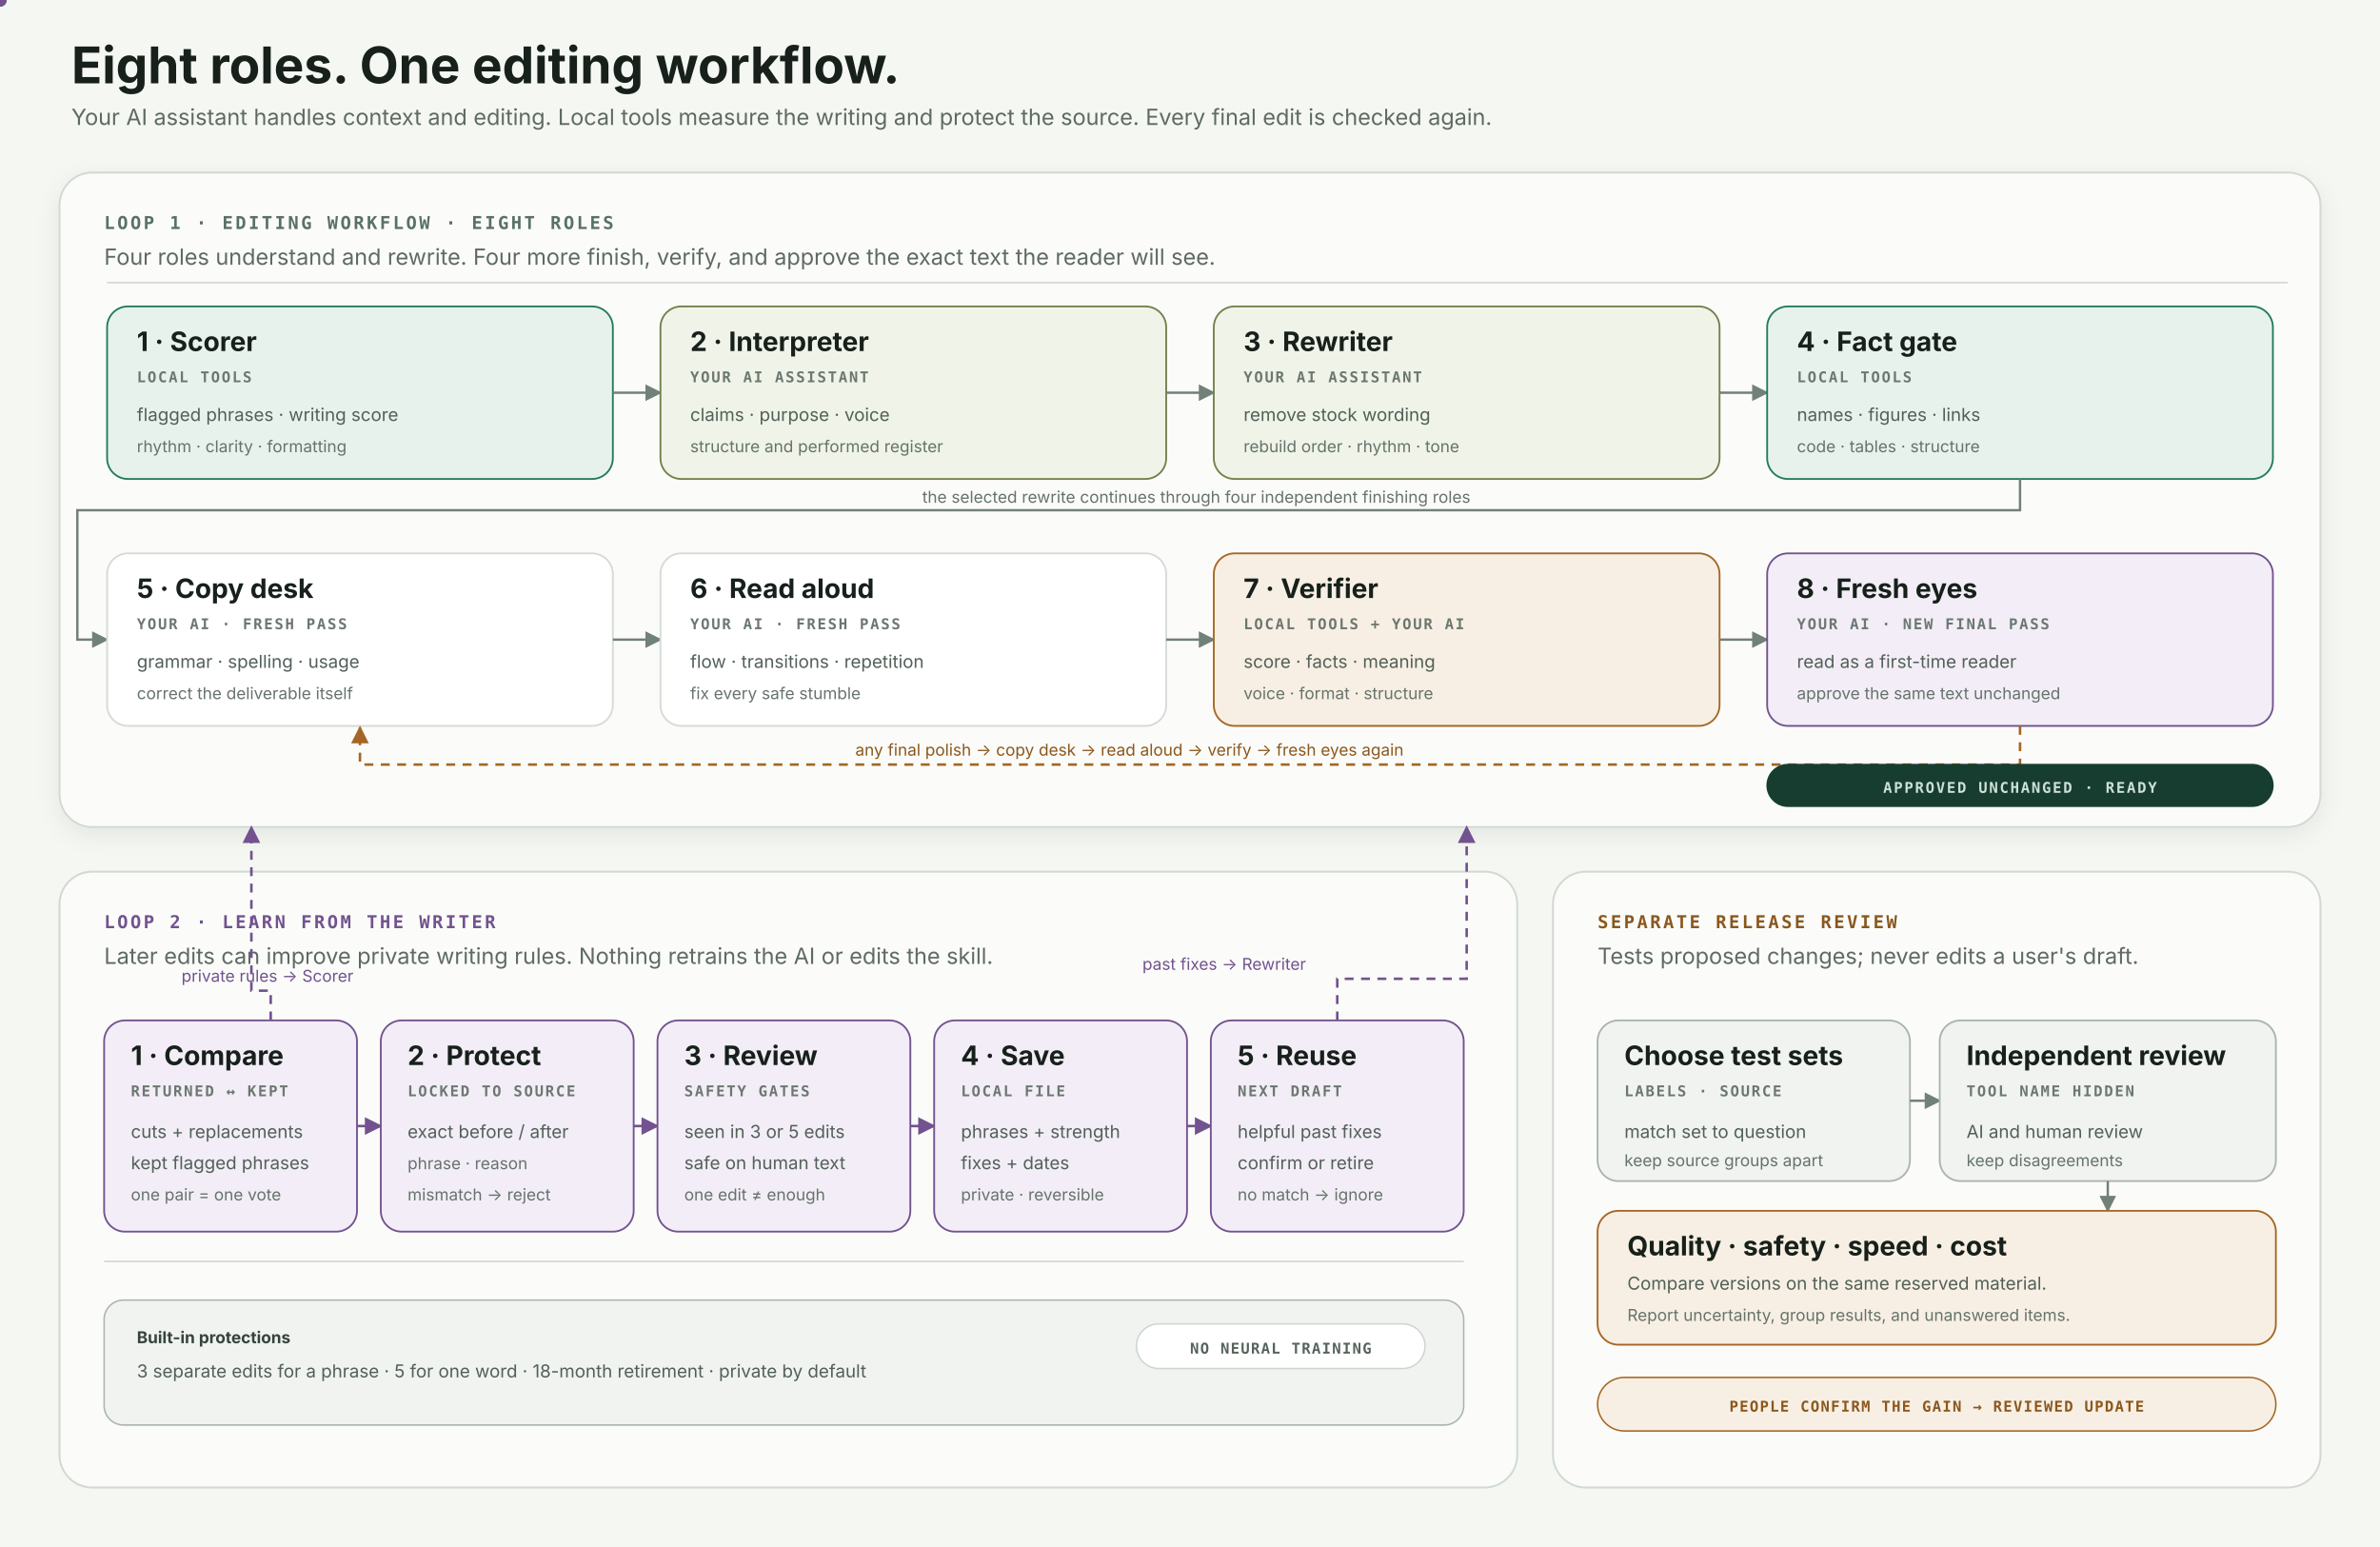
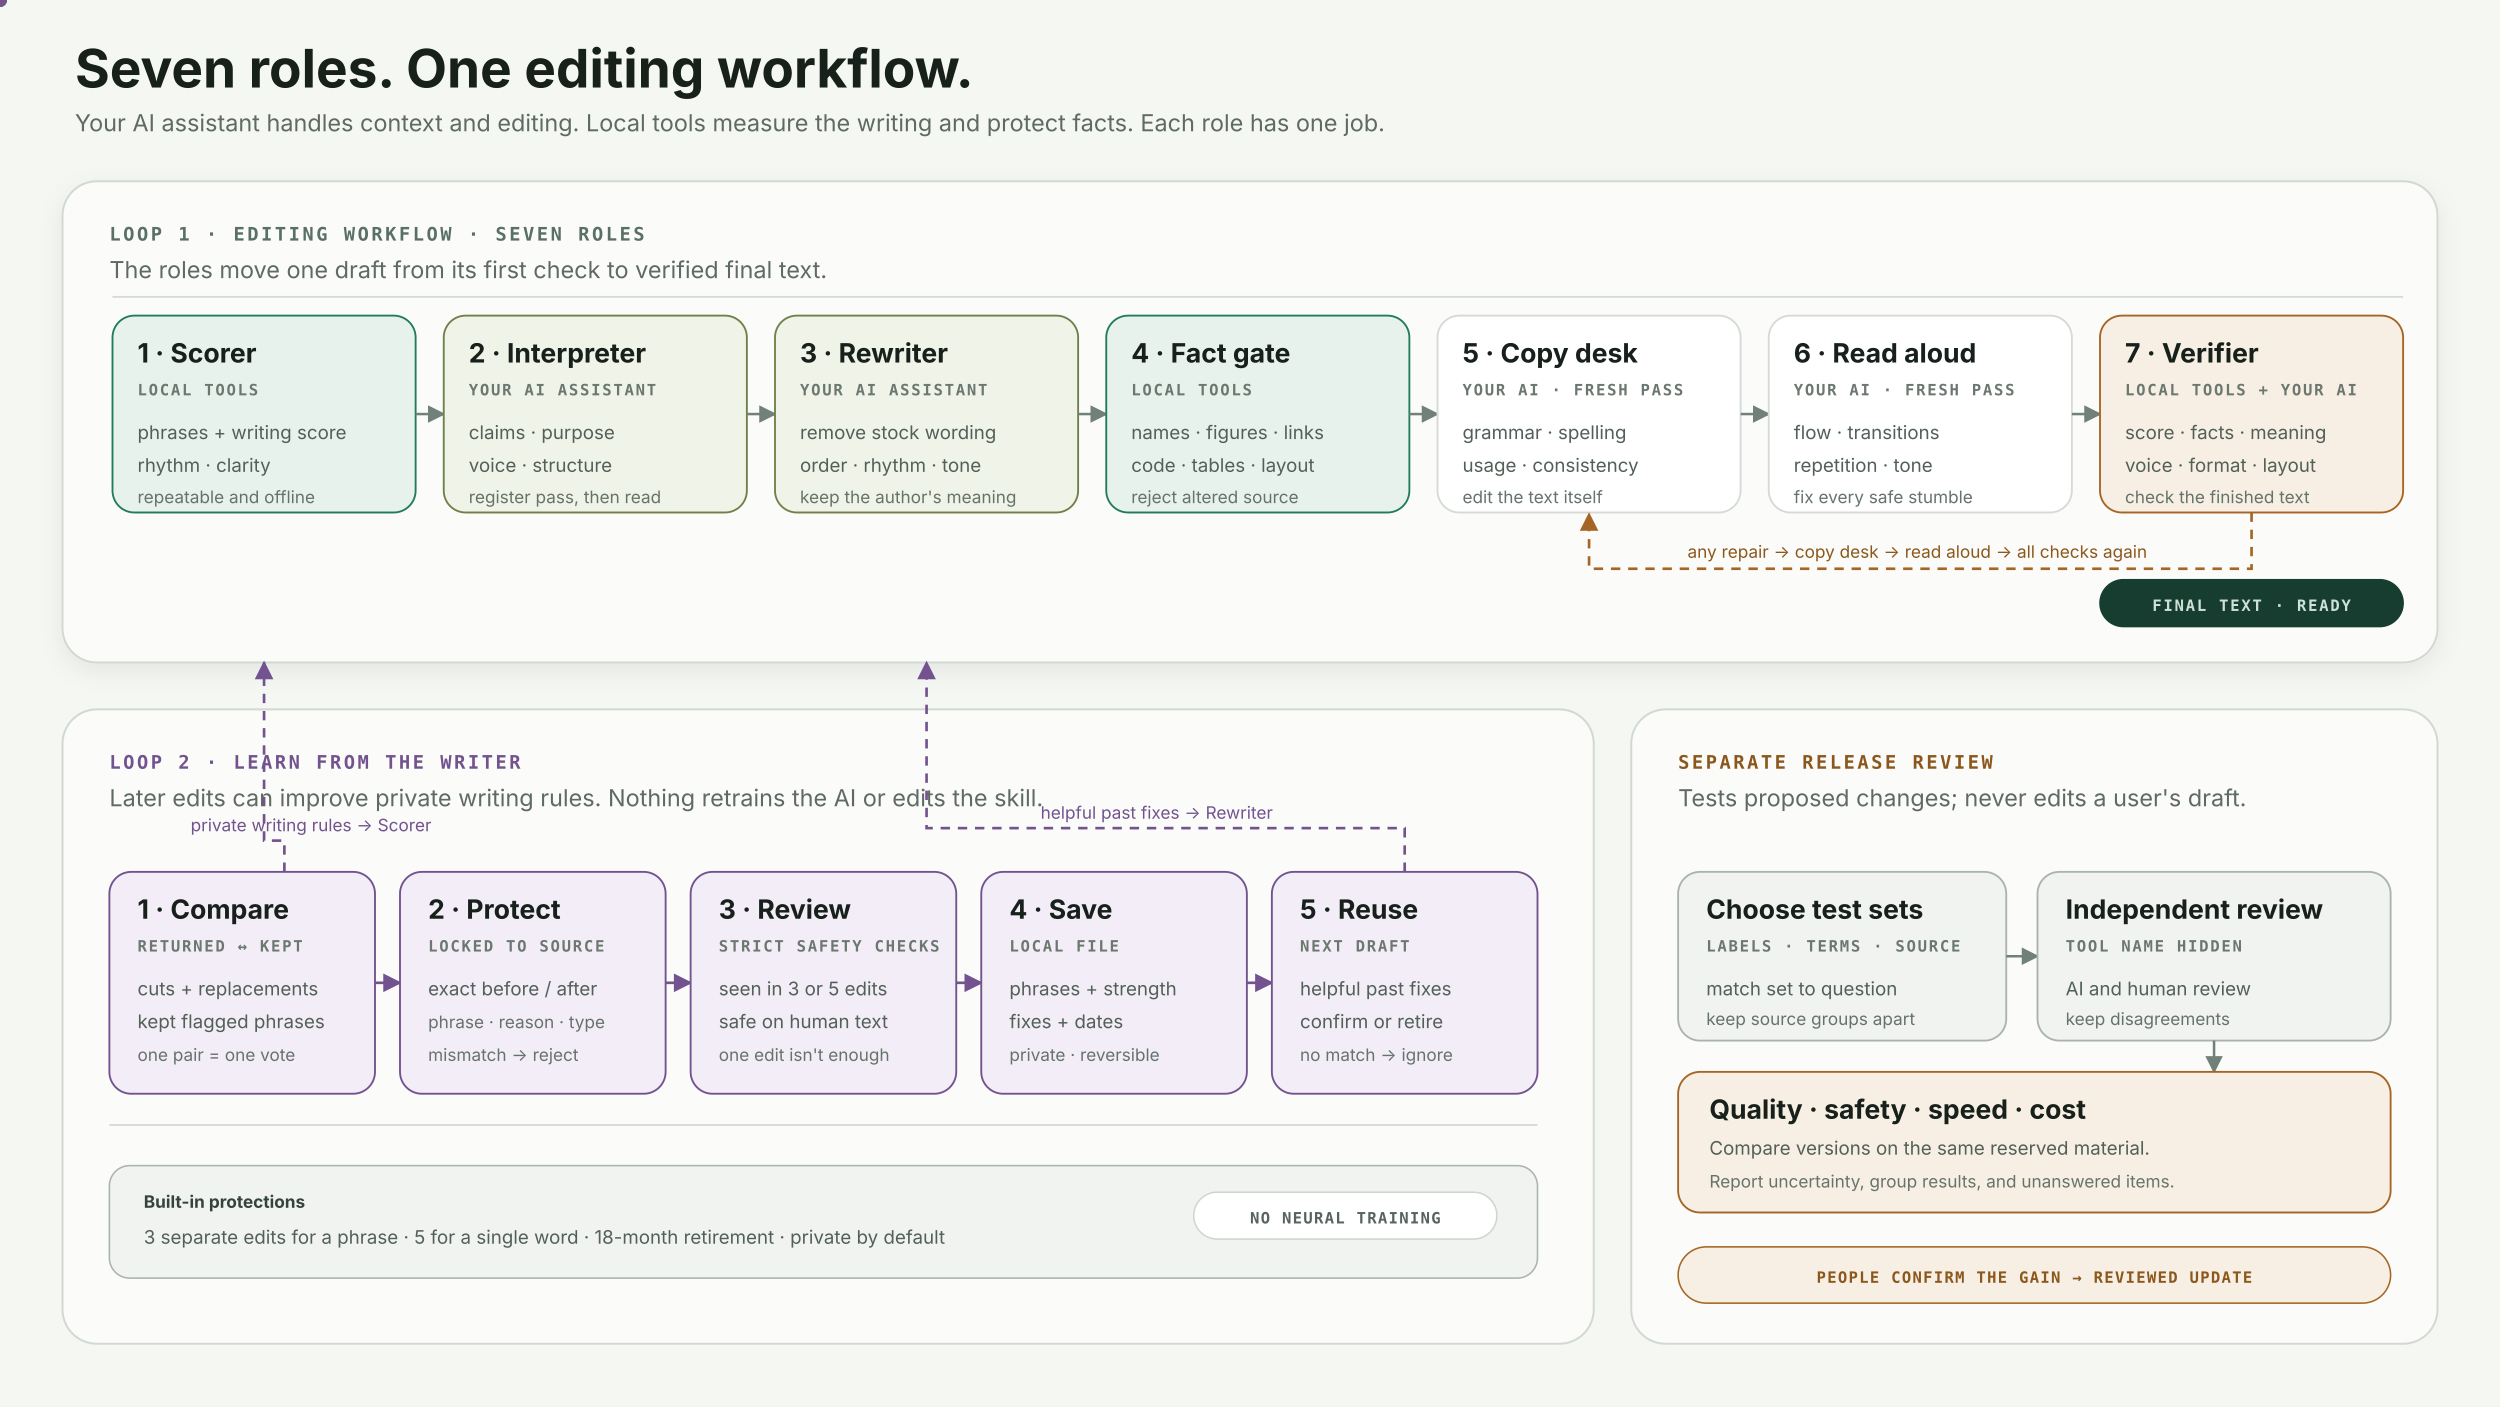
- <svg xmlns="http://www.w3.org/2000/svg" viewBox="0 0 1600 1040" width="1600" height="1040" font-family="Helvetica,Arial,sans-serif" role="img" aria-labelledby="title desc" aria-label="Zero Slop uses eight roles in one editing workflow. Local tools score the draft and protect source details. The user's AI assistant interprets, rewrites, copy edits, and reads the text aloud. Local tools and the assistant verify it. A separate fresh-eyes finalizer reads the verified text as a first-time reader. If it changes anything, copy editing, read-aloud review, verification, and fresh-eyes review all run again. Later writer edits can improve private writing rules after safety checks. A separate release review tests quality, safety, speed, and cost. No neural training occurs automatically.">
+ <svg xmlns="http://www.w3.org/2000/svg" viewBox="0 0 1600 900" width="1600" height="900" font-family="Helvetica,Arial,sans-serif" role="img" aria-labelledby="title desc" aria-label="Zero Slop uses seven roles in one editing workflow. Local tools score the draft. The user's existing AI assistant, powered by Claude, GPT, or another compatible model, interprets and rewrites it. Local tools protect names, numbers, quotations, and links. Fresh AI passes copy edit and read the text aloud. Local tools and the AI assistant verify the exact final text. Later writer edits can improve private writing rules after strict safety checks. A separate release review tests quality, safety, speed, and cost. No neural training occurs automatically.">
  <defs>
    <marker id="arrow" viewBox="0 0 10 10" refX="9" refY="5" markerWidth="7" markerHeight="7" orient="auto-start-reverse">
      <path d="M0 0 10 5 0 10Z" fill="#718078" />
    </marker>
    <marker id="amberArrow" viewBox="0 0 10 10" refX="9" refY="5" markerWidth="7" markerHeight="7" orient="auto-start-reverse">
      <path d="M0 0 10 5 0 10Z" fill="#A56625" />
    </marker>
    <marker id="purpleArrow" viewBox="0 0 10 10" refX="9" refY="5" markerWidth="7" markerHeight="7" orient="auto-start-reverse">
      <path d="M0 0 10 5 0 10Z" fill="#72528F" />
    </marker>
    <filter id="softShadow" x="-20%" y="-20%" width="140%" height="140%">
      <feDropShadow dx="0" dy="5" stdDeviation="8" flood-color="#17221C" flood-opacity=".07" />
    </filter>
    <style>
-       .grt{fill:#F5F7F3}.grp{fill:#FBFCF9;stroke:#D2D9D2;stroke-width:1.3}.grl{fill:#F0F3F0;stroke:#AAB4AC}.node{fill:#FFF;stroke:#D4DBD4;stroke-width:1.2}.green{fill:#E8F2EC;stroke:#227B5B}.olive{fill:#EFF3E8;stroke:#71804B}.amber{fill:#F7EFE3;stroke:#A56625}.purple{fill:#F2EDF6;stroke:#72528F}.slate{fill:#F0F3F0;stroke:#AAB4AC}.output{fill:#173D30;stroke:#173D30}.title{font:700 34px -apple-system,BlinkMacSystemFont,"Segoe UI",sans-serif;fill:#17201B}.dek{font:400 15px -apple-system,BlinkMacSystemFont,"Segoe UI",sans-serif;fill:#5E6A63}.eyebrow{font:700 12px ui-monospace,SFMono-Regular,Menlo,monospace;letter-spacing:1.6px;fill:#597067}.eyebrowPurple{font:700 12px ui-monospace,SFMono-Regular,Menlo,monospace;letter-spacing:1.6px;fill:#72528F}.eyebrowAmber{font:700 12px ui-monospace,SFMono-Regular,Menlo,monospace;letter-spacing:1.6px;fill:#8B571D}.stage{font:700 18px -apple-system,BlinkMacSystemFont,"Segoe UI",sans-serif;fill:#17201B}.role{font:700 10px ui-monospace,SFMono-Regular,Menlo,monospace;letter-spacing:1.1px;fill:#6B776F}.body{font:400 12px -apple-system,BlinkMacSystemFont,"Segoe UI",sans-serif;fill:#526058}.small{font:400 11px -apple-system,BlinkMacSystemFont,"Segoe UI",sans-serif;fill:#66736B}.smallStrong{font:700 11px -apple-system,BlinkMacSystemFont,"Segoe UI",sans-serif;fill:#35433B}.whiteLabel{font:700 10px ui-monospace,SFMono-Regular,Menlo,monospace;letter-spacing:1.1px;fill:#CDE1D7}.ln{fill:none;stroke:#718078;stroke-width:1.6}.rp{fill:none;stroke:#A56625;stroke-width:1.7;stroke-dasharray:6 5}.lp{fill:none;stroke:#72528F;stroke-width:1.7;stroke-dasharray:6 5}.rail{fill:none;stroke:#D4DBD4;stroke-width:1.2}.badge{fill:#FFF;stroke:#CED6CF;stroke-width:1}.badgeText{font:700 10px ui-monospace,SFMono-Regular,Menlo,monospace;letter-spacing:.8px;fill:#56645C}.purpleText{fill:#72528F}.amberText{fill:#8B571D}
+       .grt{fill:#F5F7F3}.grp{fill:#FBFCF9;stroke:#D2D9D2;stroke-width:1.3}.grl{fill:#F0F3F0;stroke:#AAB4AC}.node{fill:#FFFFFF;stroke:#D4DBD4;stroke-width:1.2}.green{fill:#E8F2EC;stroke:#227B5B}.olive{fill:#EFF3E8;stroke:#71804B}.amber{fill:#F7EFE3;stroke:#A56625}.purple{fill:#F2EDF6;stroke:#72528F}.slate{fill:#F0F3F0;stroke:#AAB4AC}.output{fill:#173D30;stroke:#173D30}.title{font:700 34px -apple-system,BlinkMacSystemFont,"Segoe UI",sans-serif;font-size:34px;fill:#17201B}.dek{font:400 15px -apple-system,BlinkMacSystemFont,"Segoe UI",sans-serif;font-size:15px;fill:#5E6A63}.eyebrow{font:700 12px ui-monospace,SFMono-Regular,Menlo,monospace;font-size:12px;letter-spacing:1.6px;fill:#597067}.eyebrowPurple{font:700 12px ui-monospace,SFMono-Regular,Menlo,monospace;font-size:12px;letter-spacing:1.6px;fill:#72528F}.eyebrowAmber{font:700 12px ui-monospace,SFMono-Regular,Menlo,monospace;font-size:12px;letter-spacing:1.6px;fill:#8B571D}.stage{font:700 17px -apple-system,BlinkMacSystemFont,"Segoe UI",sans-serif;font-size:17px;fill:#17201B}.role{font:700 10px ui-monospace,SFMono-Regular,Menlo,monospace;font-size:10px;letter-spacing:1.1px;fill:#6B776F}.body{font:400 12px -apple-system,BlinkMacSystemFont,"Segoe UI",sans-serif;font-size:12px;fill:#526058}.small{font:400 11px -apple-system,BlinkMacSystemFont,"Segoe UI",sans-serif;font-size:11px;fill:#66736B}.smallStrong{font:700 11px -apple-system,BlinkMacSystemFont,"Segoe UI",sans-serif;font-size:11px;fill:#35433B}.whiteLabel{font:700 10px ui-monospace,SFMono-Regular,Menlo,monospace;font-size:10px;letter-spacing:1.1px;fill:#CDE1D7}.ln{fill:none;stroke:#718078;stroke-width:1.6}.rp{fill:none;stroke:#A56625;stroke-width:1.7;stroke-dasharray:6 5}.lp{fill:none;stroke:#72528F;stroke-width:1.7;stroke-dasharray:6 5}.rail{fill:none;stroke:#D4DBD4;stroke-width:1.2}.badge{fill:#FFFFFF;stroke:#CED6CF;stroke-width:1}.badgeText{font:700 10px ui-monospace,SFMono-Regular,Menlo,monospace;font-size:10px;letter-spacing:.8px;fill:#56645C}.purpleText{fill:#72528F}.amberText{fill:#8B571D}
      @media (prefers-reduced-motion:reduce){.motion{display:none}}
      @media (prefers-color-scheme:dark){#background{fill:#101512}.grt{fill:#101512}.grp{fill:#171D18;stroke:#374139}.grl{fill:#1D231E;stroke:#4C574F}.node{fill:#1C231E;stroke:#3B463E}.green{fill:#142A21;stroke:#42A57B}.olive{fill:#242A1B;stroke:#94A561}.amber{fill:#302316;stroke:#C58A43}.purple{fill:#251D2B;stroke:#9D78B7}.slate{fill:#1D231E;stroke:#4C574F}.title,.stage{fill:#EEF3EF}.dek,.body,.small{fill:#AEB9B1}.eyebrow,.role,.badgeText{fill:#9EACA3}.smallStrong{fill:#D7DFD9}.badge{fill:#202721;stroke:#465149}.ln{stroke:#7D8A81}.rp{stroke:#C58A43}.lp{stroke:#9D78B7}.amberText{fill:#D4A05F}.purpleText{fill:#B899CC}}
    </style>
  </defs>
-   <rect id="background" width="1600" height="1040" class="grt" />
-   <text x="48" y="56" class="title">Eight roles. One editing workflow.</text>
-   <text x="48" y="84" class="dek">Your AI assistant handles context and editing. Local tools measure the writing and protect the source. Every final edit is checked again.</text>
-   <rect x="40" y="116" width="1520" height="440" rx="22" class="grp" filter="url(#softShadow)" />
-   <text x="70" y="154" class="eyebrow">LOOP 1 · EDITING WORKFLOW · EIGHT ROLES</text>
-   <text x="70" y="178" class="dek">Four roles understand and rewrite. Four more finish, verify, and approve the exact text the reader will see.</text>
+   <rect id="background" width="1600" height="900" class="grt" />
+   <text x="48" y="56" class="title">Seven roles. One editing workflow.</text>
+   <text x="48" y="84" class="dek">Your AI assistant handles context and editing. Local tools measure the writing and protect facts. Each role has one job.</text>
+   <rect x="40" y="116" width="1520" height="308" rx="22" class="grp" filter="url(#softShadow)" />
+   <text x="70" y="154" class="eyebrow">LOOP 1 · EDITING WORKFLOW · SEVEN ROLES</text>
+   <text x="70" y="178" class="dek">The roles move one draft from its first check to verified final text.</text>
  <path d="M72 190H1538" class="rail" />
  <circle r="4.5" fill="#227B5B" class="motion">
-     <animateMotion dur="9s" repeatCount="indefinite" path="M72 190H1538" />
+     <animateMotion dur="8s" repeatCount="indefinite" path="M72 190H1538" />
  </circle>
-   <rect x="72" y="206" width="340" height="116" rx="14" class="node green" />
-   <text x="92" y="236" class="stage">1 · Scorer</text>
-   <text x="92" y="257" class="role">LOCAL TOOLS</text>
-   <text x="92" y="283" class="body">flagged phrases · writing score</text>
-   <text x="92" y="304" class="small">rhythm · clarity · formatting</text>
-   <path d="M412 264H444" class="ln" marker-end="url(#arrow)" />
-   <rect x="444" y="206" width="340" height="116" rx="14" class="node olive" />
-   <text x="464" y="236" class="stage">2 · Interpreter</text>
-   <text x="464" y="257" class="role">YOUR AI ASSISTANT</text>
-   <text x="464" y="283" class="body">claims · purpose · voice</text>
-   <text x="464" y="304" class="small">structure and performed register</text>
-   <path d="M784 264H816" class="ln" marker-end="url(#arrow)" />
-   <rect x="816" y="206" width="340" height="116" rx="14" class="node olive" />
-   <text x="836" y="236" class="stage">3 · Rewriter</text>
-   <text x="836" y="257" class="role">YOUR AI ASSISTANT</text>
-   <text x="836" y="283" class="body">remove stock wording</text>
-   <text x="836" y="304" class="small">rebuild order · rhythm · tone</text>
-   <path d="M1156 264H1188" class="ln" marker-end="url(#arrow)" />
-   <rect x="1188" y="206" width="340" height="116" rx="14" class="node green" />
-   <text x="1208" y="236" class="stage">4 · Fact gate</text>
-   <text x="1208" y="257" class="role">LOCAL TOOLS</text>
-   <text x="1208" y="283" class="body">names · figures · links</text>
-   <text x="1208" y="304" class="small">code · tables · structure</text>
-   <path d="M1358 322V343H52V430H72" class="ln" marker-end="url(#arrow)" />
-   <text x="620" y="338" class="small">the selected rewrite continues through four independent finishing roles</text>
-   <rect x="72" y="372" width="340" height="116" rx="14" class="node" />
-   <text x="92" y="402" class="stage">5 · Copy desk</text>
-   <text x="92" y="423" class="role">YOUR AI · FRESH PASS</text>
-   <text x="92" y="449" class="body">grammar · spelling · usage</text>
-   <text x="92" y="470" class="small">correct the deliverable itself</text>
-   <path d="M412 430H444" class="ln" marker-end="url(#arrow)" />
-   <rect x="444" y="372" width="340" height="116" rx="14" class="node" />
-   <text x="464" y="402" class="stage">6 · Read aloud</text>
-   <text x="464" y="423" class="role">YOUR AI · FRESH PASS</text>
-   <text x="464" y="449" class="body">flow · transitions · repetition</text>
-   <text x="464" y="470" class="small">fix every safe stumble</text>
-   <path d="M784 430H816" class="ln" marker-end="url(#arrow)" />
-   <rect x="816" y="372" width="340" height="116" rx="14" class="node amber" />
-   <text x="836" y="402" class="stage">7 · Verifier</text>
-   <text x="836" y="423" class="role">LOCAL TOOLS + YOUR AI</text>
-   <text x="836" y="449" class="body">score · facts · meaning</text>
-   <text x="836" y="470" class="small">voice · format · structure</text>
-   <path d="M1156 430H1188" class="ln" marker-end="url(#arrow)" />
-   <rect x="1188" y="372" width="340" height="116" rx="14" class="node purple" />
-   <text x="1208" y="402" class="stage">8 · Fresh eyes</text>
-   <text x="1208" y="423" class="role">YOUR AI · NEW FINAL PASS</text>
-   <text x="1208" y="449" class="body">read as a first-time reader</text>
-   <text x="1208" y="470" class="small">approve the same text unchanged</text>
-   <path d="M1358 488V514H242V489" class="rp" marker-end="url(#amberArrow)" />
-   <text x="575" y="508" class="small amberText">any final polish → copy desk → read aloud → verify → fresh eyes again</text>
-   <rect x="1188" y="514" width="340" height="28" rx="14" class="output" />
-   <text x="1358" y="533" text-anchor="middle" class="whiteLabel">APPROVED UNCHANGED · READY</text>
-   <rect x="40" y="586" width="980" height="414" rx="22" class="grp" />
-   <text x="70" y="624" class="eyebrowPurple">LOOP 2 · LEARN FROM THE WRITER</text>
-   <text x="70" y="648" class="dek">Later edits can improve private writing rules. Nothing retrains the AI or edits the skill.</text>
-   <rect x="70" y="686" width="170" height="142" rx="14" class="node purple" />
-   <text x="88" y="716" class="stage">1 · Compare</text>
-   <text x="88" y="737" class="role">RETURNED ↔ KEPT</text>
-   <text x="88" y="765" class="body">cuts + replacements</text>
-   <text x="88" y="786" class="body">kept flagged phrases</text>
-   <text x="88" y="807" class="small">one pair = one vote</text>
-   <path d="M240 757H256" class="lp" marker-end="url(#purpleArrow)" />
-   <rect x="256" y="686" width="170" height="142" rx="14" class="node purple" />
-   <text x="274" y="716" class="stage">2 · Protect</text>
-   <text x="274" y="737" class="role">LOCKED TO SOURCE</text>
-   <text x="274" y="765" class="body">exact before / after</text>
-   <text x="274" y="786" class="small">phrase · reason</text>
-   <text x="274" y="807" class="small">mismatch → reject</text>
-   <path d="M426 757H442" class="lp" marker-end="url(#purpleArrow)" />
-   <rect x="442" y="686" width="170" height="142" rx="14" class="node purple" />
-   <text x="460" y="716" class="stage">3 · Review</text>
-   <text x="460" y="737" class="role">SAFETY GATES</text>
-   <text x="460" y="765" class="body">seen in 3 or 5 edits</text>
-   <text x="460" y="786" class="body">safe on human text</text>
-   <text x="460" y="807" class="small">one edit ≠ enough</text>
-   <path d="M612 757H628" class="lp" marker-end="url(#purpleArrow)" />
-   <rect x="628" y="686" width="170" height="142" rx="14" class="node purple" />
-   <text x="646" y="716" class="stage">4 · Save</text>
-   <text x="646" y="737" class="role">LOCAL FILE</text>
-   <text x="646" y="765" class="body">phrases + strength</text>
-   <text x="646" y="786" class="body">fixes + dates</text>
-   <text x="646" y="807" class="small">private · reversible</text>
-   <path d="M798 757H814" class="lp" marker-end="url(#purpleArrow)" />
-   <rect x="814" y="686" width="170" height="142" rx="14" class="node purple" />
-   <text x="832" y="716" class="stage">5 · Reuse</text>
-   <text x="832" y="737" class="role">NEXT DRAFT</text>
-   <text x="832" y="765" class="body">helpful past fixes</text>
-   <text x="832" y="786" class="body">confirm or retire</text>
-   <text x="832" y="807" class="small">no match → ignore</text>
-   <path d="M182 686V666H169V556" class="lp" marker-end="url(#purpleArrow)" />
-   <text x="122" y="660" class="small purpleText">private rules → Scorer</text>
-   <path d="M899 686V658H986V556" class="lp" marker-end="url(#purpleArrow)" />
-   <text x="768" y="652" class="small purpleText">past fixes → Rewriter</text>
-   <path d="M70 848H984" class="rail" />
+   <rect x="72" y="202" width="194" height="126" rx="14" class="node green" />
+   <text x="88" y="232" class="stage">1 · Scorer</text>
+   <text x="88" y="253" class="role">LOCAL TOOLS</text>
+   <text x="88" y="281" class="body">phrases + writing score</text>
+   <text x="88" y="302" class="body">rhythm · clarity</text>
+   <text x="88" y="322" class="small">repeatable and offline</text>
+   <path d="M266 265H284" class="ln" marker-end="url(#arrow)" />
+   <rect x="284" y="202" width="194" height="126" rx="14" class="node olive" />
+   <text x="300" y="232" class="stage">2 · Interpreter</text>
+   <text x="300" y="253" class="role">YOUR AI ASSISTANT</text>
+   <text x="300" y="281" class="body">claims · purpose</text>
+   <text x="300" y="302" class="body">voice · structure</text>
+   <text x="300" y="322" class="small">register pass, then read</text>
+   <path d="M478 265H496" class="ln" marker-end="url(#arrow)" />
+   <rect x="496" y="202" width="194" height="126" rx="14" class="node olive" />
+   <text x="512" y="232" class="stage">3 · Rewriter</text>
+   <text x="512" y="253" class="role">YOUR AI ASSISTANT</text>
+   <text x="512" y="281" class="body">remove stock wording</text>
+   <text x="512" y="302" class="body">order · rhythm · tone</text>
+   <text x="512" y="322" class="small">keep the author's meaning</text>
+   <path d="M690 265H708" class="ln" marker-end="url(#arrow)" />
+   <rect x="708" y="202" width="194" height="126" rx="14" class="node green" />
+   <text x="724" y="232" class="stage">4 · Fact gate</text>
+   <text x="724" y="253" class="role">LOCAL TOOLS</text>
+   <text x="724" y="281" class="body">names · figures · links</text>
+   <text x="724" y="302" class="body">code · tables · layout</text>
+   <text x="724" y="322" class="small">reject altered source</text>
+   <path d="M902 265H920" class="ln" marker-end="url(#arrow)" />
+   <rect x="920" y="202" width="194" height="126" rx="14" class="node" />
+   <text x="936" y="232" class="stage">5 · Copy desk</text>
+   <text x="936" y="253" class="role">YOUR AI · FRESH PASS</text>
+   <text x="936" y="281" class="body">grammar · spelling</text>
+   <text x="936" y="302" class="body">usage · consistency</text>
+   <text x="936" y="322" class="small">edit the text itself</text>
+   <path d="M1114 265H1132" class="ln" marker-end="url(#arrow)" />
+   <rect x="1132" y="202" width="194" height="126" rx="14" class="node" />
+   <text x="1148" y="232" class="stage">6 · Read aloud</text>
+   <text x="1148" y="253" class="role">YOUR AI · FRESH PASS</text>
+   <text x="1148" y="281" class="body">flow · transitions</text>
+   <text x="1148" y="302" class="body">repetition · tone</text>
+   <text x="1148" y="322" class="small">fix every safe stumble</text>
+   <path d="M1326 265H1344" class="ln" marker-end="url(#arrow)" />
+   <rect x="1344" y="202" width="194" height="126" rx="14" class="node amber" />
+   <text x="1360" y="232" class="stage">7 · Verifier</text>
+   <text x="1360" y="253" class="role">LOCAL TOOLS + YOUR AI</text>
+   <text x="1360" y="281" class="body">score · facts · meaning</text>
+   <text x="1360" y="302" class="body">voice · format · layout</text>
+   <text x="1360" y="322" class="small">check the finished text</text>
+   <path d="M1441 328V364H1017V329" class="rp" marker-end="url(#amberArrow)" />
+   <text x="1080" y="357" class="small amberText">any repair → copy desk → read aloud → all checks again</text>
+   <rect x="1344" y="371" width="194" height="30" rx="15" class="output" />
+   <text x="1441" y="391" text-anchor="middle" class="whiteLabel">FINAL TEXT · READY</text>
+   <rect x="40" y="454" width="980" height="406" rx="22" class="grp" />
+   <text x="70" y="492" class="eyebrowPurple">LOOP 2 · LEARN FROM THE WRITER</text>
+   <text x="70" y="516" class="dek">Later edits can improve private writing rules. Nothing retrains the AI or edits the skill.</text>
+   <rect x="70" y="558" width="170" height="142" rx="14" class="node purple" />
+   <text x="88" y="588" class="stage">1 · Compare</text>
+   <text x="88" y="609" class="role">RETURNED ↔ KEPT</text>
+   <text x="88" y="637" class="body">cuts + replacements</text>
+   <text x="88" y="658" class="body">kept flagged phrases</text>
+   <text x="88" y="679" class="small">one pair = one vote</text>
+   <path d="M240 629H256" class="lp" marker-end="url(#purpleArrow)" />
+   <rect x="256" y="558" width="170" height="142" rx="14" class="node purple" />
+   <text x="274" y="588" class="stage">2 · Protect</text>
+   <text x="274" y="609" class="role">LOCKED TO SOURCE</text>
+   <text x="274" y="637" class="body">exact before / after</text>
+   <text x="274" y="658" class="small">phrase · reason · type</text>
+   <text x="274" y="679" class="small">mismatch → reject</text>
+   <path d="M426 629H442" class="lp" marker-end="url(#purpleArrow)" />
+   <rect x="442" y="558" width="170" height="142" rx="14" class="node purple" />
+   <text x="460" y="588" class="stage">3 · Review</text>
+   <text x="460" y="609" class="role">STRICT SAFETY CHECKS</text>
+   <text x="460" y="637" class="body">seen in 3 or 5 edits</text>
+   <text x="460" y="658" class="body">safe on human text</text>
+   <text x="460" y="679" class="small">one edit isn't enough</text>
+   <path d="M612 629H628" class="lp" marker-end="url(#purpleArrow)" />
+   <rect x="628" y="558" width="170" height="142" rx="14" class="node purple" />
+   <text x="646" y="588" class="stage">4 · Save</text>
+   <text x="646" y="609" class="role">LOCAL FILE</text>
+   <text x="646" y="637" class="body">phrases + strength</text>
+   <text x="646" y="658" class="body">fixes + dates</text>
+   <text x="646" y="679" class="small">private · reversible</text>
+   <path d="M798 629H814" class="lp" marker-end="url(#purpleArrow)" />
+   <rect x="814" y="558" width="170" height="142" rx="14" class="node purple" />
+   <text x="832" y="588" class="stage">5 · Reuse</text>
+   <text x="832" y="609" class="role">NEXT DRAFT</text>
+   <text x="832" y="637" class="body">helpful past fixes</text>
+   <text x="832" y="658" class="body">confirm or retire</text>
+   <text x="832" y="679" class="small">no match → ignore</text>
+   <path d="M182 558V538H169V424" class="lp" marker-end="url(#purpleArrow)" />
+   <text x="122" y="532" class="small purpleText">private writing rules → Scorer</text>
+   <path d="M899 558V530H593V424" class="lp" marker-end="url(#purpleArrow)" />
+   <text x="666" y="524" class="small purpleText">helpful past fixes → Rewriter</text>
+   <path d="M70 720H984" class="rail" />
  <circle r="4.5" fill="#72528F" class="motion">
-     <animateMotion dur="6s" repeatCount="indefinite" path="M70 848H984" />
+     <animateMotion dur="6s" repeatCount="indefinite" path="M70 720H984" />
  </circle>
-   <rect x="70" y="874" width="914" height="84" rx="13" class="grl" />
-   <text x="92" y="903" class="smallStrong">Built-in protections</text>
-   <text x="92" y="926" class="body">3 separate edits for a phrase · 5 for one word · 18-month retirement · private by default</text>
-   <rect x="764" y="890" width="194" height="30" rx="15" class="badge" />
-   <text x="861" y="910" text-anchor="middle" class="badgeText">NO NEURAL TRAINING</text>
-   <rect x="1044" y="586" width="516" height="414" rx="22" class="grp" />
-   <text x="1074" y="624" class="eyebrowAmber">SEPARATE RELEASE REVIEW</text>
-   <text x="1074" y="648" class="dek">Tests proposed changes; never edits a user's draft.</text>
-   <rect x="1074" y="686" width="210" height="108" rx="14" class="node slate" />
-   <text x="1092" y="716" class="stage">Choose test sets</text>
-   <text x="1092" y="737" class="role">LABELS · SOURCE</text>
-   <text x="1092" y="765" class="body">match set to question</text>
-   <text x="1092" y="784" class="small">keep source groups apart</text>
-   <path d="M1284 740H1304" class="ln" marker-end="url(#arrow)" />
-   <rect x="1304" y="686" width="226" height="108" rx="14" class="node slate" />
-   <text x="1322" y="716" class="stage">Independent review</text>
-   <text x="1322" y="737" class="role">TOOL NAME HIDDEN</text>
-   <text x="1322" y="765" class="body">AI and human review</text>
-   <text x="1322" y="784" class="small">keep disagreements</text>
-   <path d="M1417 794V814" class="ln" marker-end="url(#arrow)" />
-   <rect x="1074" y="814" width="456" height="90" rx="14" class="node amber" />
-   <text x="1094" y="844" class="stage">Quality · safety · speed · cost</text>
-   <text x="1094" y="867" class="body">Compare versions on the same reserved material.</text>
-   <text x="1094" y="888" class="small">Report uncertainty, group results, and unanswered items.</text>
-   <rect x="1074" y="926" width="456" height="36" rx="18" class="amber" />
-   <text x="1302" y="949" text-anchor="middle" class="badgeText amberText">PEOPLE CONFIRM THE GAIN → REVIEWED UPDATE</text>
+   <rect x="70" y="746" width="914" height="72" rx="13" class="grl" />
+   <text x="92" y="773" class="smallStrong">Built-in protections</text>
+   <text x="92" y="796" class="body">3 separate edits for a phrase · 5 for a single word · 18-month retirement · private by default</text>
+   <rect x="764" y="763" width="194" height="30" rx="15" class="badge" />
+   <text x="861" y="783" text-anchor="middle" class="badgeText">NO NEURAL TRAINING</text>
+   <rect x="1044" y="454" width="516" height="406" rx="22" class="grp" />
+   <text x="1074" y="492" class="eyebrowAmber">SEPARATE RELEASE REVIEW</text>
+   <text x="1074" y="516" class="dek">Tests proposed changes; never edits a user's draft.</text>
+   <rect x="1074" y="558" width="210" height="108" rx="14" class="node slate" />
+   <text x="1092" y="588" class="stage">Choose test sets</text>
+   <text x="1092" y="609" class="role">LABELS · TERMS · SOURCE</text>
+   <text x="1092" y="637" class="body">match set to question</text>
+   <text x="1092" y="656" class="small">keep source groups apart</text>
+   <path d="M1284 612H1304" class="ln" marker-end="url(#arrow)" />
+   <rect x="1304" y="558" width="226" height="108" rx="14" class="node slate" />
+   <text x="1322" y="588" class="stage">Independent review</text>
+   <text x="1322" y="609" class="role">TOOL NAME HIDDEN</text>
+   <text x="1322" y="637" class="body">AI and human review</text>
+   <text x="1322" y="656" class="small">keep disagreements</text>
+   <path d="M1417 666V686" class="ln" marker-end="url(#arrow)" />
+   <rect x="1074" y="686" width="456" height="90" rx="14" class="node amber" />
+   <text x="1094" y="716" class="stage">Quality · safety · speed · cost</text>
+   <text x="1094" y="739" class="body">Compare versions on the same reserved material.</text>
+   <text x="1094" y="760" class="small">Report uncertainty, group results, and unanswered items.</text>
+   <rect x="1074" y="798" width="456" height="36" rx="18" class="amber" />
+   <text x="1302" y="821" text-anchor="middle" class="badgeText amberText">PEOPLE CONFIRM THE GAIN → REVIEWED UPDATE</text>
</svg>
